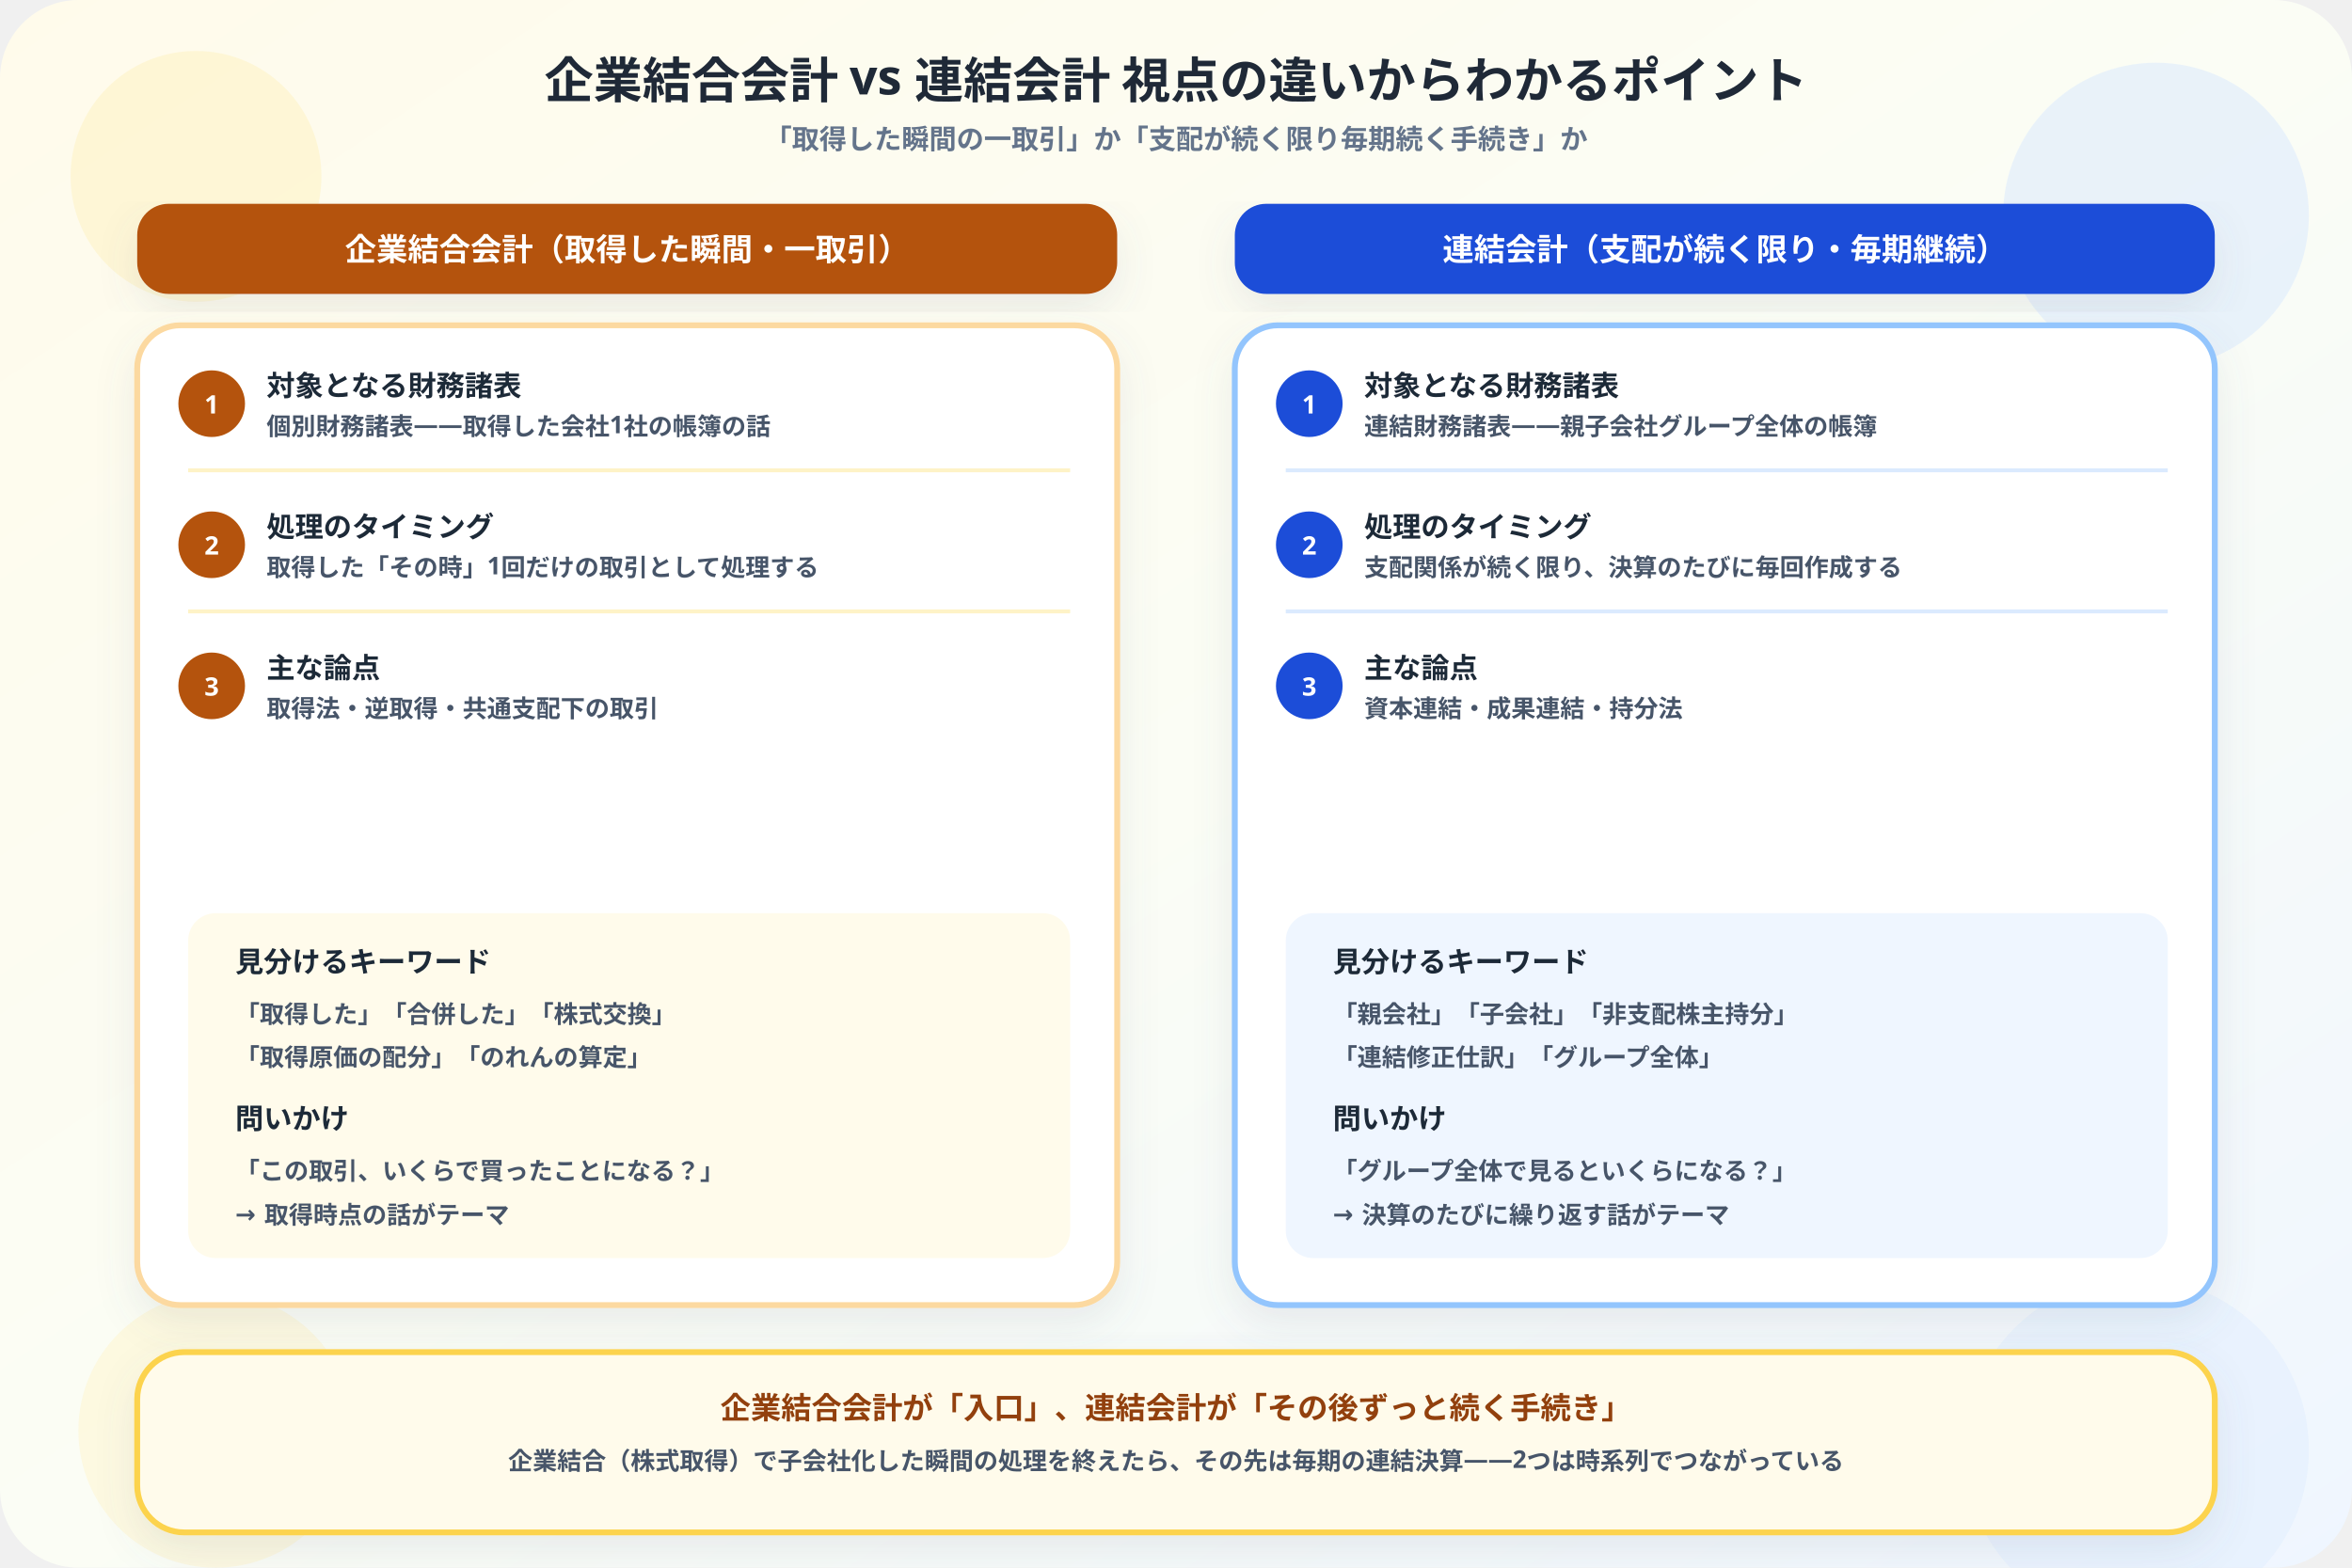
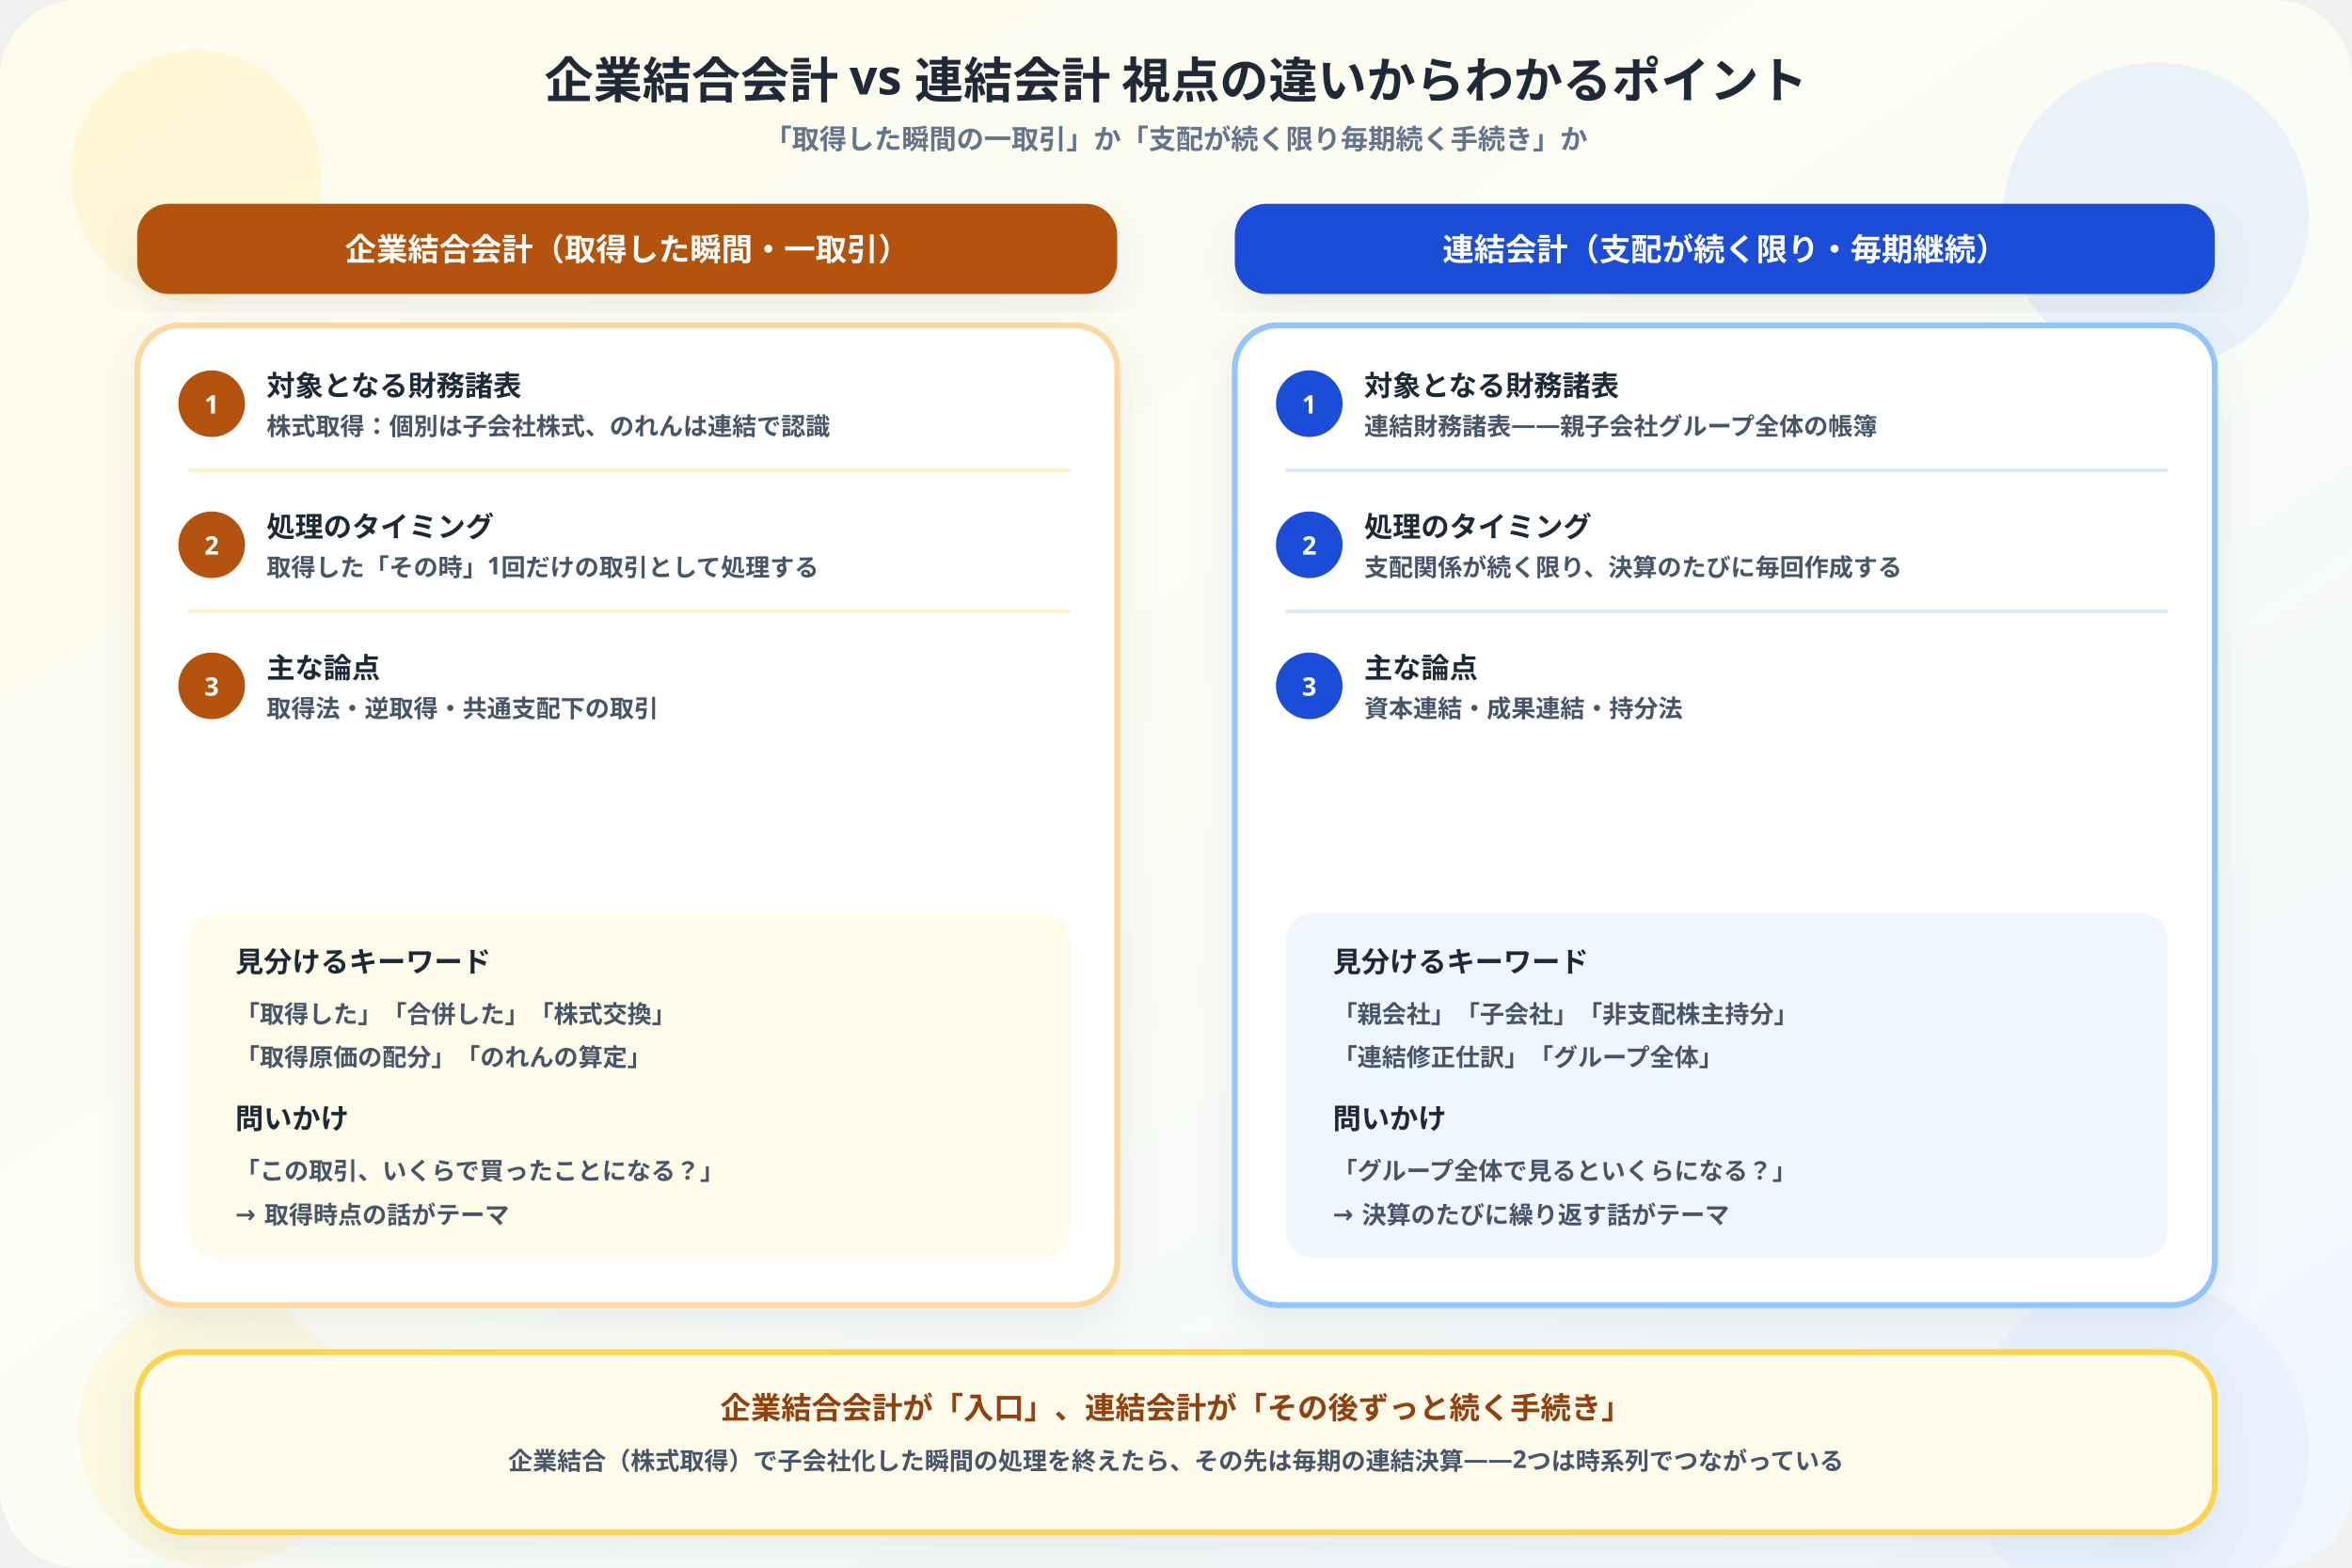
<svg xmlns="http://www.w3.org/2000/svg" width="1200" height="800" viewBox="0 0 1200 800" role="img" aria-labelledby="title desc">
  <defs>
    <linearGradient id="bg" x1="0" y1="0" x2="1" y2="1">
      <stop offset="0" stop-color="#fffbeb" />
      <stop offset="0.5" stop-color="#fbfdf5" />
      <stop offset="1" stop-color="#eff6ff" />
    </linearGradient>
    <filter id="softShadow" x="-20%" y="-20%" width="140%" height="140%">
      <feDropShadow dx="0" dy="8" stdDeviation="10" flood-color="#667085" flood-opacity="0.12" />
    </filter>
    <style>
      .title{font-family:"Noto Sans JP", system-ui, sans-serif;font-size:25px;font-weight:800;fill:#1f2937}
      .sub{font-family:"Noto Sans JP", system-ui, sans-serif;font-size:14px;font-weight:600;fill:#64748b}
      .colhead{font-family:"Noto Sans JP", system-ui, sans-serif;font-size:16px;font-weight:800;fill:#ffffff}
      .ptnum{font-family:"Noto Sans JP", system-ui, sans-serif;font-size:13px;font-weight:800;fill:#ffffff}
      .ptname{font-family:"Noto Sans JP", system-ui, sans-serif;font-size:14.5px;font-weight:800;fill:#1f2937}
      .ptbody{font-family:"Noto Sans JP", system-ui, sans-serif;font-size:12.5px;font-weight:600;fill:#475569}
      .banner{font-family:"Noto Sans JP", system-ui, sans-serif;font-size:15.5px;font-weight:800;fill:#92400e}
      .bannersmall{font-family:"Noto Sans JP", system-ui, sans-serif;font-size:12.5px;font-weight:600;fill:#475569}
    </style>
  </defs>
  <rect width="1200" height="800" rx="40" fill="url(#bg)" />
  <circle cx="100" cy="90" r="64" fill="#fef3c7" opacity="0.6" />
  <circle cx="1100" cy="110" r="78" fill="#dbeafe" opacity="0.55" />
  <circle cx="1090" cy="740" r="88" fill="#dbeafe" opacity="0.4" />
  <circle cx="110" cy="730" r="70" fill="#fef3c7" opacity="0.45" />
  <text x="600" y="50" text-anchor="middle" class="title">企業結合会計 vs 連結会計 視点の違いからわかるポイント</text>
  <text x="600" y="76" text-anchor="middle" class="sub">「取得した瞬間の一取引」か「支配が続く限り毎期続く手続き」か</text>
  <g filter="url(#softShadow)">
    <rect x="70" y="104" width="500" height="46" rx="16" fill="#B45309" />
    <text x="320" y="133" text-anchor="middle" class="colhead">企業結合会計（取得した瞬間・一取引）</text>
  </g>
  <g filter="url(#softShadow)">
    <rect x="70" y="166" width="500" height="500" rx="22" fill="#ffffff" stroke="#FCD9A0" stroke-width="3" />
    <circle cx="108" cy="206" r="17" fill="#B45309" />
    <text x="108" y="211" text-anchor="middle" class="ptnum">1</text>
    <text x="136" y="202" class="ptname">対象となる財務諸表</text>
-     <text x="136" y="222" class="ptbody">個別財務諸表——取得した会社1社の帳簿の話</text>
+     <text x="136" y="222" class="ptbody">株式取得：個別は子会社株式、のれんは連結で認識</text>
    <line x1="96" y1="240" x2="546" y2="240" stroke="#FEF3C7" stroke-width="2" />
    <circle cx="108" cy="278" r="17" fill="#B45309" />
    <text x="108" y="283" text-anchor="middle" class="ptnum">2</text>
    <text x="136" y="274" class="ptname">処理のタイミング</text>
    <text x="136" y="294" class="ptbody">取得した「その時」1回だけの取引として処理する</text>
    <line x1="96" y1="312" x2="546" y2="312" stroke="#FEF3C7" stroke-width="2" />
    <circle cx="108" cy="350" r="17" fill="#B45309" />
    <text x="108" y="355" text-anchor="middle" class="ptnum">3</text>
    <text x="136" y="346" class="ptname">主な論点</text>
    <text x="136" y="366" class="ptbody">取得法・逆取得・共通支配下の取引</text>
    <rect x="96" y="466" width="450" height="176" rx="14" fill="#FFFBEB" />
    <text x="120" y="496" class="ptname" fill="#92400E">見分けるキーワード</text>
    <text x="120" y="522" class="ptbody">「取得した」「合併した」「株式交換」</text>
    <text x="120" y="544" class="ptbody">「取得原価の配分」「のれんの算定」</text>
    <text x="120" y="576" class="ptname" fill="#92400E">問いかけ</text>
    <text x="120" y="602" class="ptbody">「この取引、いくらで買ったことになる？」</text>
    <text x="120" y="624" class="ptbody">→ 取得時点の話がテーマ</text>
  </g>
  <g filter="url(#softShadow)">
    <rect x="630" y="104" width="500" height="46" rx="16" fill="#1D4ED8" />
    <text x="880" y="133" text-anchor="middle" class="colhead">連結会計（支配が続く限り・毎期継続）</text>
  </g>
  <g filter="url(#softShadow)">
    <rect x="630" y="166" width="500" height="500" rx="22" fill="#ffffff" stroke="#93C5FD" stroke-width="3" />
    <circle cx="668" cy="206" r="17" fill="#1D4ED8" />
    <text x="668" y="211" text-anchor="middle" class="ptnum">1</text>
    <text x="696" y="202" class="ptname">対象となる財務諸表</text>
    <text x="696" y="222" class="ptbody">連結財務諸表——親子会社グループ全体の帳簿</text>
    <line x1="656" y1="240" x2="1106" y2="240" stroke="#DBEAFE" stroke-width="2" />
    <circle cx="668" cy="278" r="17" fill="#1D4ED8" />
    <text x="668" y="283" text-anchor="middle" class="ptnum">2</text>
    <text x="696" y="274" class="ptname">処理のタイミング</text>
    <text x="696" y="294" class="ptbody">支配関係が続く限り、決算のたびに毎回作成する</text>
    <line x1="656" y1="312" x2="1106" y2="312" stroke="#DBEAFE" stroke-width="2" />
    <circle cx="668" cy="350" r="17" fill="#1D4ED8" />
    <text x="696" y="346" class="ptname">主な論点</text>
    <text x="696" y="366" class="ptbody">資本連結・成果連結・持分法</text>
    <text x="668" y="355" text-anchor="middle" class="ptnum">3</text>
    <rect x="656" y="466" width="450" height="176" rx="14" fill="#EFF6FF" />
    <text x="680" y="496" class="ptname" fill="#1D4ED8">見分けるキーワード</text>
    <text x="680" y="522" class="ptbody">「親会社」「子会社」「非支配株主持分」</text>
    <text x="680" y="544" class="ptbody">「連結修正仕訳」「グループ全体」</text>
    <text x="680" y="576" class="ptname" fill="#1D4ED8">問いかけ</text>
    <text x="680" y="602" class="ptbody">「グループ全体で見るといくらになる？」</text>
    <text x="680" y="624" class="ptbody">→ 決算のたびに繰り返す話がテーマ</text>
  </g>
  <g filter="url(#softShadow)">
    <rect x="70" y="690" width="1060" height="92" rx="24" fill="#fffbeb" stroke="#fcd34d" stroke-width="3" />
    <text x="600" y="724" text-anchor="middle" class="banner">企業結合会計が「入口」、連結会計が「その後ずっと続く手続き」</text>
    <text x="600" y="750" text-anchor="middle" class="bannersmall">企業結合（株式取得）で子会社化した瞬間の処理を終えたら、その先は毎期の連結決算——2つは時系列でつながっている</text>
  </g>
</svg>
